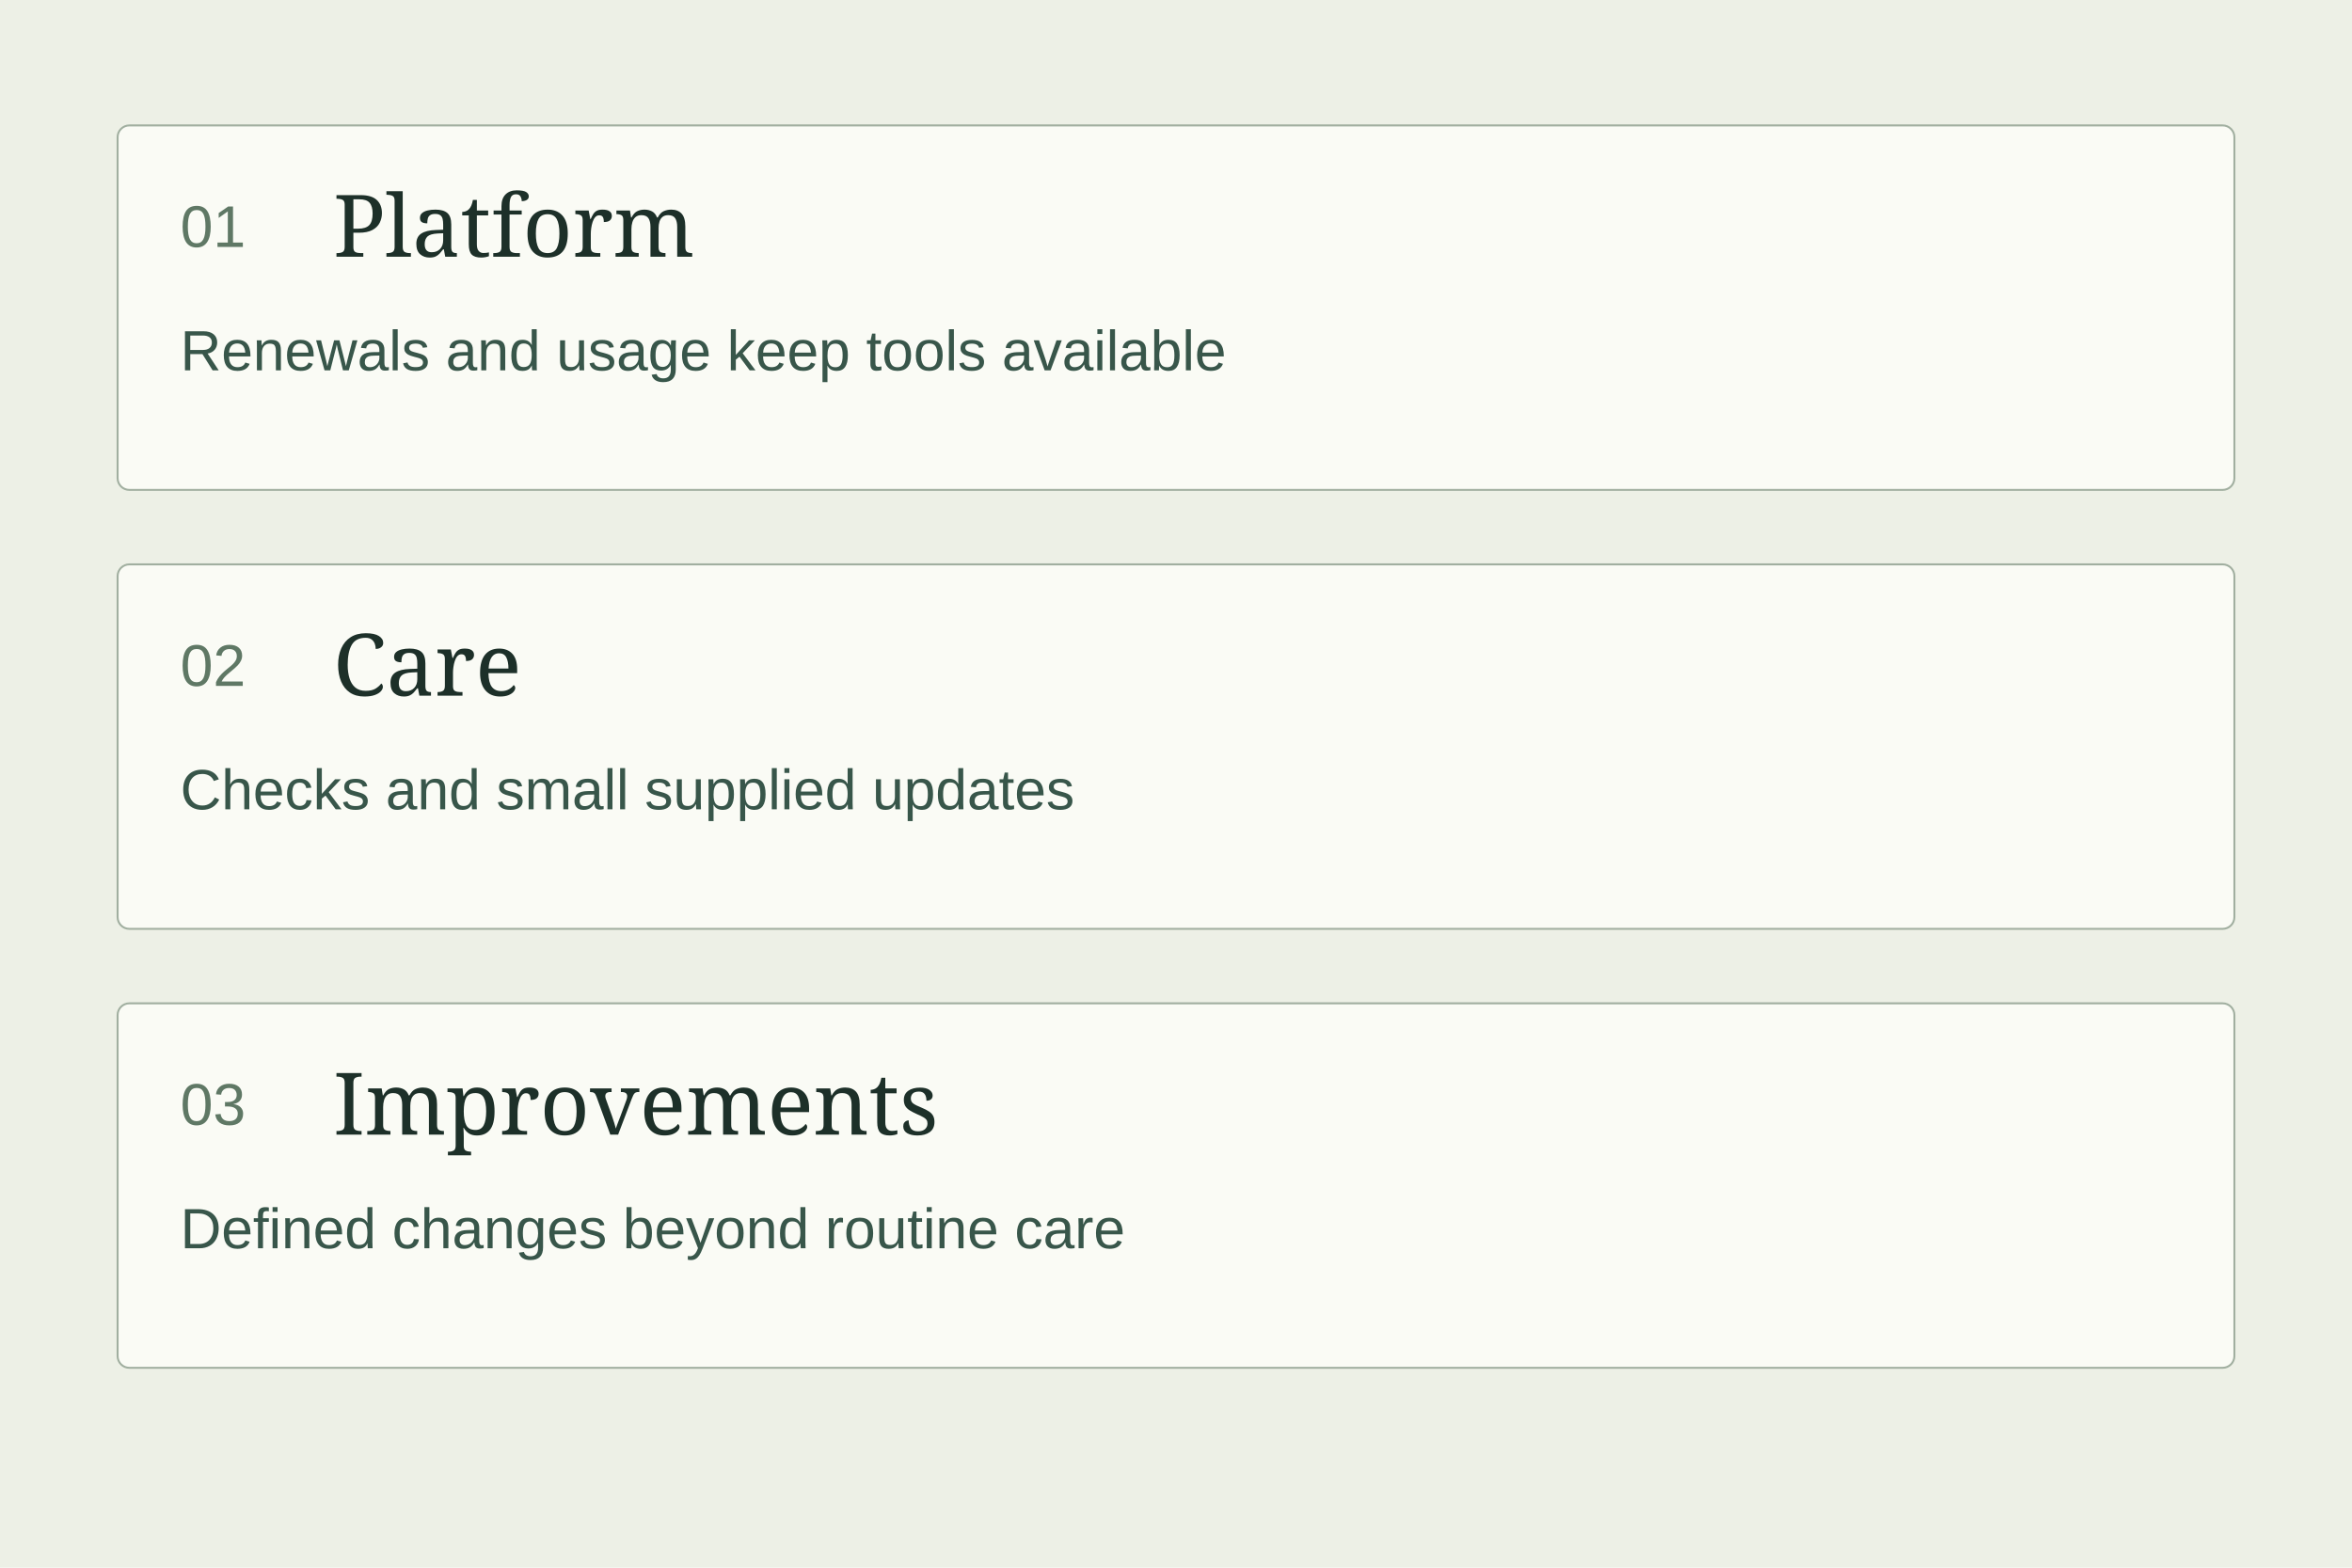
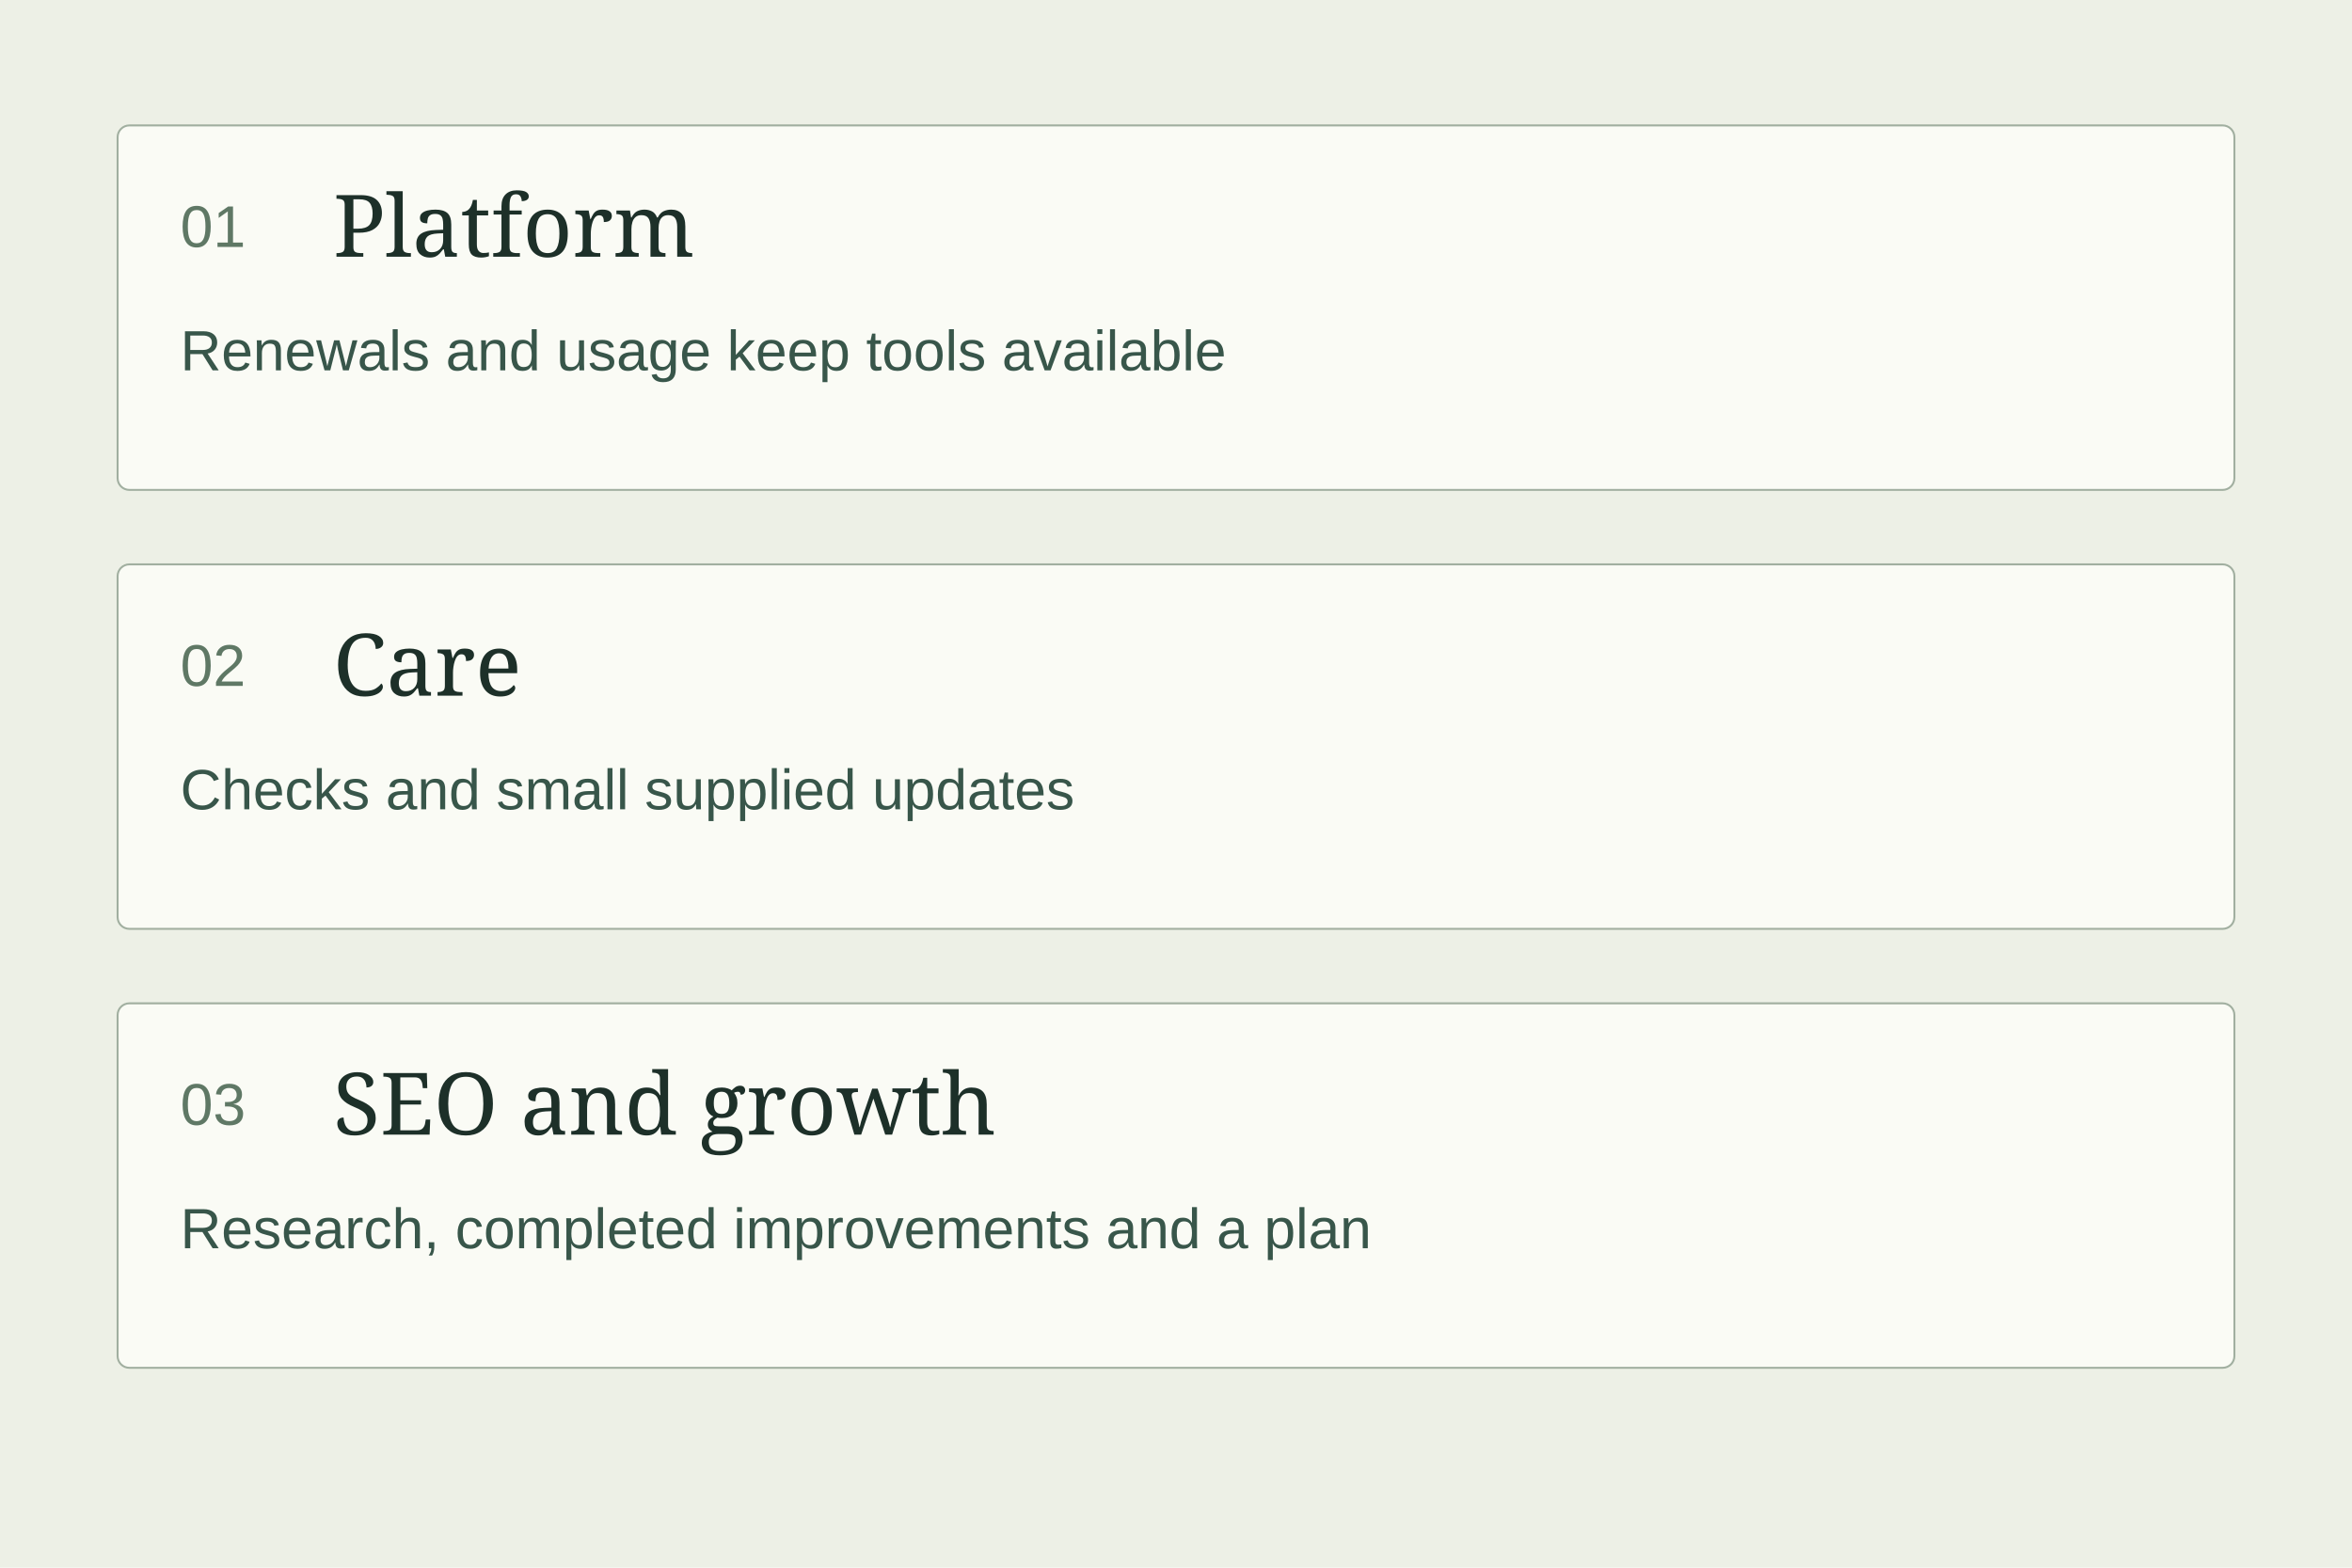
<svg xmlns="http://www.w3.org/2000/svg" width="1200" height="800" viewBox="0 0 1200 800">
  <rect width="1200" height="800" fill="#edf0e6" />
  <rect x="60" y="64" width="1080" height="186" rx="6" fill="#fafbf5" stroke="#a1afa0" />
  <text x="92" y="126" font-family="Arial,sans-serif" font-size="30" fill="#5f7865">01</text>
  <text x="170" y="131" font-family="Georgia,serif" font-size="44" fill="#1d3029">Platform</text>
  <text x="92" y="189" font-family="Arial,sans-serif" font-size="29" fill="#38564a">Renewals and usage keep tools available</text>
  <rect x="60" y="288" width="1080" height="186" rx="6" fill="#fafbf5" stroke="#a1afa0" />
  <text x="92" y="350" font-family="Arial,sans-serif" font-size="30" fill="#5f7865">02</text>
  <text x="170" y="355" font-family="Georgia,serif" font-size="44" fill="#1d3029">Care</text>
  <text x="92" y="413" font-family="Arial,sans-serif" font-size="29" fill="#38564a">Checks and small supplied updates</text>
  <rect x="60" y="512" width="1080" height="186" rx="6" fill="#fafbf5" stroke="#a1afa0" />
  <text x="92" y="574" font-family="Arial,sans-serif" font-size="30" fill="#5f7865">03</text>
-   <text x="170" y="579" font-family="Georgia,serif" font-size="44" fill="#1d3029">Improvements</text>
-   <text x="92" y="637" font-family="Arial,sans-serif" font-size="29" fill="#38564a">Defined changes beyond routine care</text>
+   <text x="170" y="579" font-family="Georgia,serif" font-size="44" fill="#1d3029">SEO and growth</text>
+   <text x="92" y="637" font-family="Arial,sans-serif" font-size="29" fill="#38564a">Research, completed improvements and a plan</text>
</svg>
